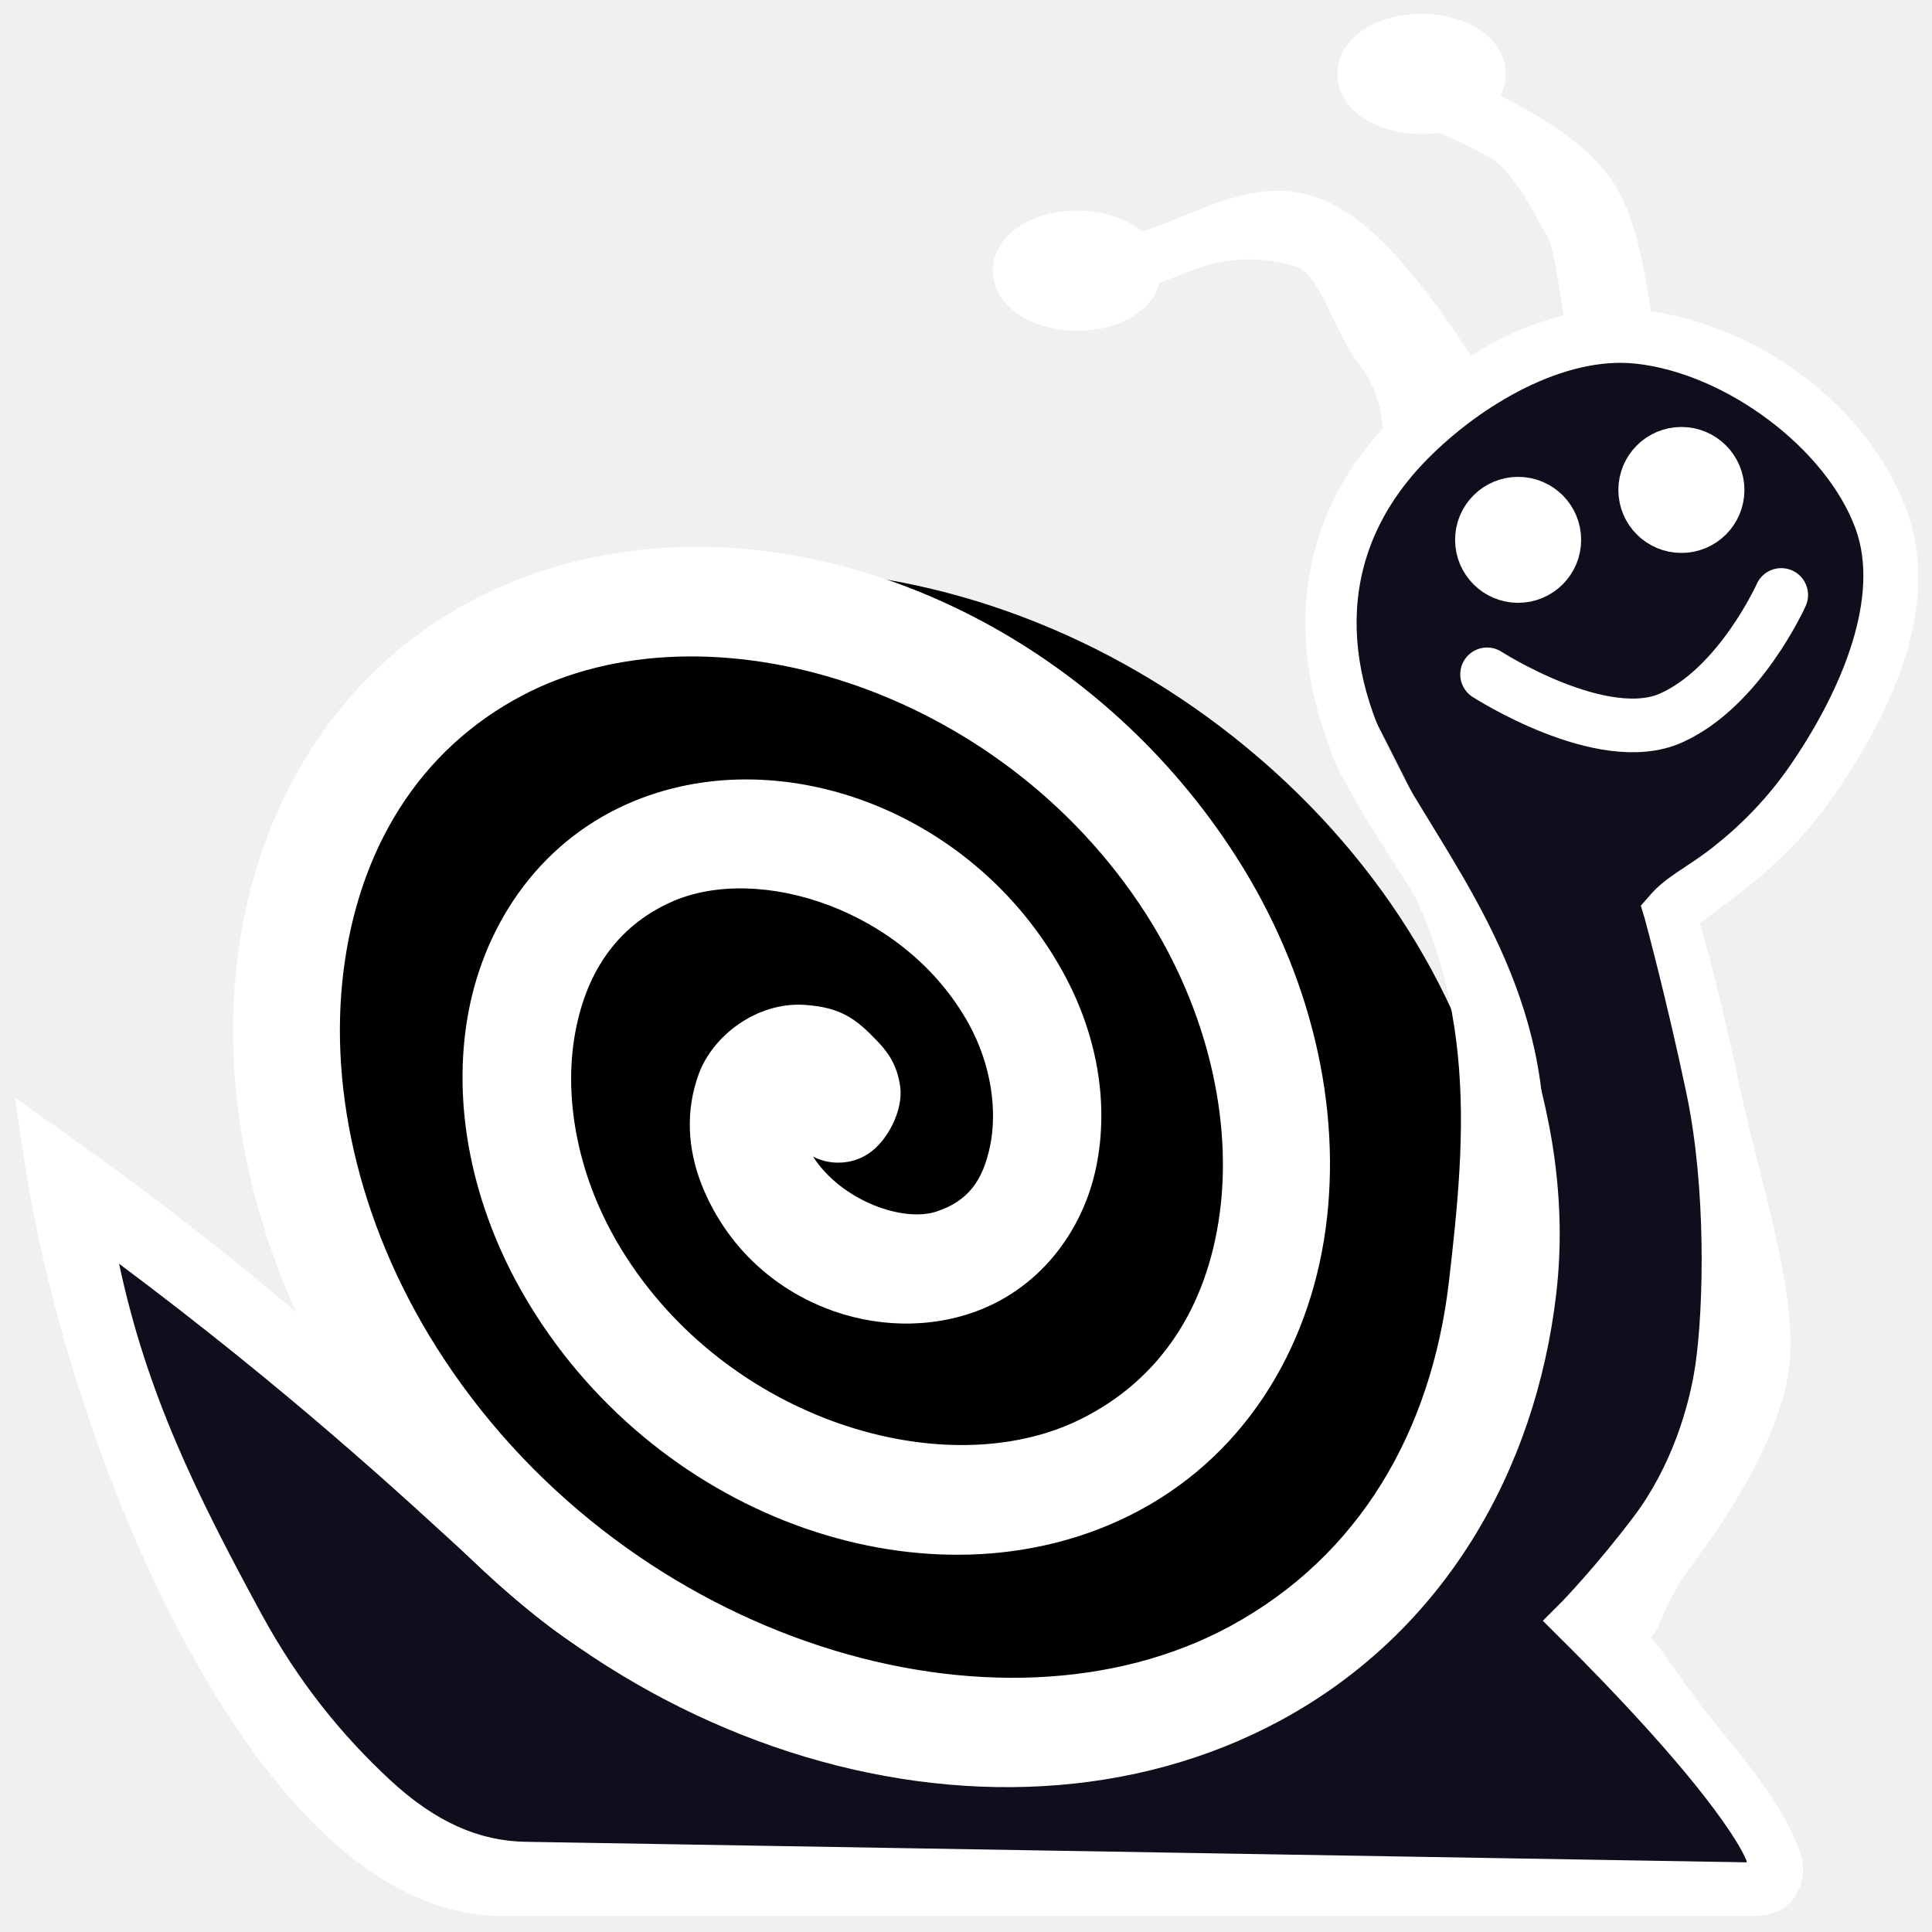
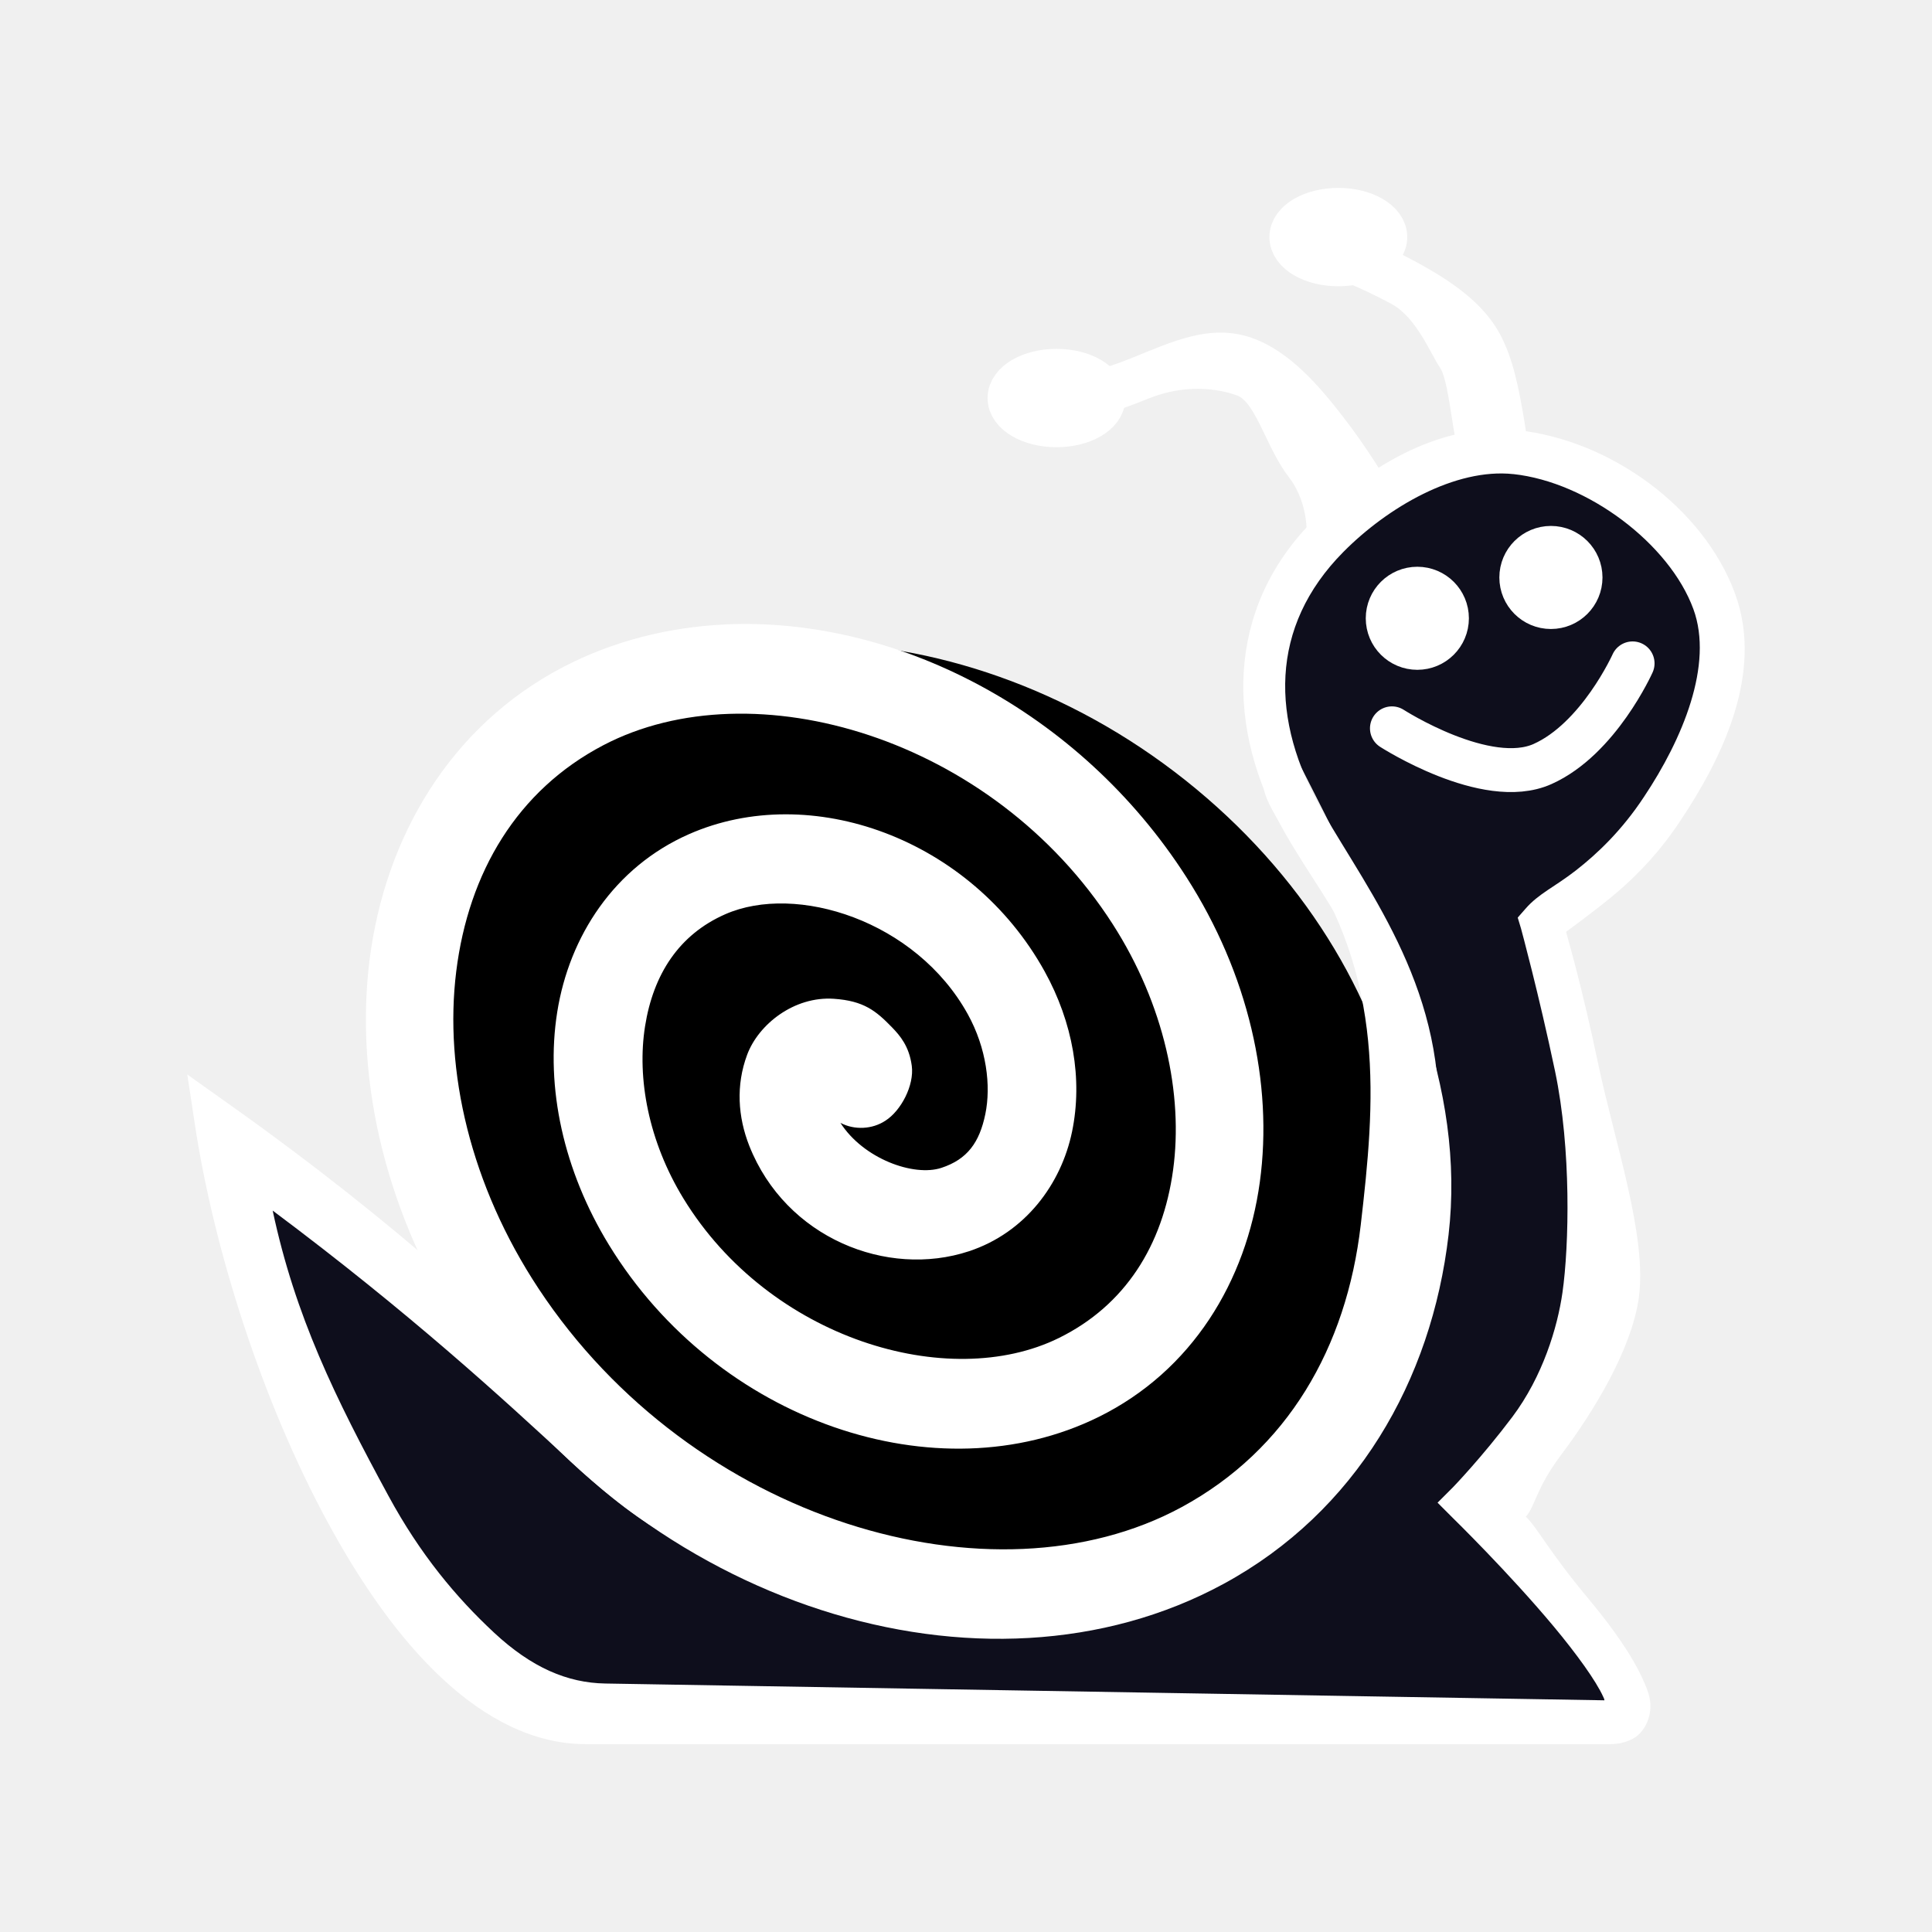
- <svg xmlns="http://www.w3.org/2000/svg" version="1.1" width="45" height="45" id="svg2">
+ <svg xmlns="http://www.w3.org/2000/svg" version="1.1" width="55" height="55" id="svg2">
  <defs id="defs14" />
-   <g id="g3841">
+   <g transform="translate(4.988346,5.027251)" id="g3841">
    <path d="m 37.157,28.545 a 14.778,12.203 0 1 1 0.009,-0.133" transform="matrix(0.8284927,0.6279712,-0.6397875,0.8131911,19.84214,-9.822257)" id="path3837" style="fill:#000000;fill-opacity:1;fill-rule:evenodd;stroke:none" />
    <path d="m 1.716,27.839 c 0,0 7.773,7.403 12.585,9.534 3.784,1.676 8.338,3.768 12.203,2.288 4.488,-1.718 7.898,-6.715 8.771,-11.441 0.771,-4.173 -1.805,-8.541 -3.623,-12.203 -1.176,-2.37 0.951,-5.922 3.242,-7.246 2.158,-1.247 5.616,-0.939 7.436,0.763 1.649,1.541 1.718,4.491 1.144,6.674 -0.563,2.141 -4.195,5.148 -4.195,5.148 0,0 2.268,6.988 1.716,10.487 -0.39,2.471 -3.432,6.674 -3.432,6.674 l 4.004,5.339 -31.081,0 c 0,0 -3.994,-3.622 -5.339,-5.911 C 3.347,34.877 1.716,27.839 1.716,27.839 z" id="path3839" style="fill:#00000f;fill-opacity:0.941;stroke:none" />
    <g id="g3826">
      <path d="m 15.656,12.75 c -1.614,0.075 -3.199,0.473 -4.625,1.219 -3.217,1.682 -5.066,4.858 -5.5,8.344 -0.434,3.486 0.502,7.346 2.75,10.75 5.027,7.612 14.74,10.703 21.562,7 3.768,-2.045 5.924,-5.782 6.406,-9.938 0.483,-4.156 -1.281,-8.361 -4.01,-12.416 -0.368,-0.548 -0.567,-1.109 -1.115,-0.741 -0.548,0.368 0.557,1.757 0.926,2.306 2.417,3.592 2.105,7.075 1.699,10.57 -0.406,3.495 -2.087,6.399 -5.094,8.031 -5.383,2.922 -13.939,0.403 -18.312,-6.219 C 8.403,28.717 7.649,25.448 8,22.625 c 0.351,-2.823 1.741,-5.158 4.188,-6.438 4.264,-2.23 11.09,-0.22 14.5,5.094 1.467,2.286 2.014,4.849 1.719,7 -0.295,2.151 -1.367,3.853 -3.25,4.781 -3.143,1.548 -8.242,0.031 -10.688,-3.969 C 13.472,27.463 13.14,25.666 13.375,24.188 13.61,22.709 14.339,21.58 15.656,21 c 2.018,-0.889 5.429,0.175 6.906,2.844 0.536,0.969 0.666,2.039 0.5,2.844 -0.166,0.805 -0.509,1.287 -1.25,1.531 -0.79,0.26 -2.223,-0.261 -2.875,-1.281 0.396,0.211 0.908,0.186 1.281,-0.062 0.443,-0.282 0.824,-1.006 0.75,-1.562 -0.074,-0.556 -0.334,-0.859 -0.562,-1.094 C 19.949,23.748 19.601,23.464 18.75,23.406 17.619,23.329 16.604,24.133 16.281,25 c -0.323,0.867 -0.264,1.768 0.062,2.594 1.04,2.625 3.924,3.767 6.25,3 1.607,-0.53 2.63,-1.915 2.938,-3.406 0.308,-1.492 0.023,-3.109 -0.781,-4.562 -2.096,-3.788 -6.666,-5.43 -10.125,-3.906 -2.129,0.938 -3.408,2.911 -3.75,5.062 -0.342,2.151 0.183,4.522 1.469,6.625 3.085,5.044 9.354,7.164 13.938,4.906 2.669,-1.315 4.208,-3.87 4.594,-6.688 0.386,-2.817 -0.326,-5.934 -2.094,-8.688 -3.044,-4.743 -8.282,-7.413 -13.125,-7.188 z" id="path3004" style="font-size:medium;font-style:normal;font-variant:normal;font-weight:normal;font-stretch:normal;text-indent:0;text-align:start;text-decoration:none;line-height:normal;letter-spacing:normal;word-spacing:normal;text-transform:none;direction:ltr;block-progression:tb;writing-mode:lr-tb;text-anchor:start;baseline-shift:baseline;color:#ffffff;fill:#ffffff;fill-opacity:1;stroke:none;stroke-width:2.5;marker:none;visibility:visible;display:inline;overflow:visible;enable-background:accumulate;font-family:Sans;-inkscape-font-specification:Sans" />
      <path d="M 38.219,7.219 C 35.953,6.974 33.812,8.359 32.375,9.812 c -2.491,2.518 -2.466,5.944 -0.781,8.875 1.462,2.544 2.718,3.362 3.094,8.75 0.079,1.139 -0.626,3.71 -1.719,6.031 -1.093,2.321 -2.626,4.445 -3.594,4.938 -2.392,1.218 -4.11,1.526 -5.812,1.438 -1.693,-0.088 -3.429,-0.591 -5.656,-1.062 -0.01,-0.003 -0.021,0.003 -0.031,0 -2.599,-0.701 -4.12,-1.97 -6.312,-4 C 9.361,32.744 6.543,29.963 1.531,26.406 L 0.344,25.562 0.562,27 c 0.531,3.496 1.883,7.815 3.781,11.312 0.949,1.749 2.032,3.302 3.25,4.438 1.218,1.136 2.6,1.875 4.094,1.875 l 29.156,0 c 0.218,0 0.444,-0.042 0.656,-0.156 0.212,-0.114 0.366,-0.339 0.438,-0.562 0.142,-0.448 0.003,-0.771 -0.156,-1.125 -0.318,-0.708 -0.896,-1.513 -1.562,-2.312 -1.149,-1.379 -1.416,-1.973 -1.769,-2.322 0.259,-0.277 0.282,-0.8 1.01,-1.767 0.918,-1.22 1.996,-2.987 2.204,-4.457 C 41.911,30.178 40.976,27.487 40.5,25.219 40.071,23.173 39.683,21.82 39.594,21.5 c 0.164,-0.12 0.478,-0.349 1.031,-0.781 0.669,-0.522 1.493,-1.273 2.219,-2.375 1.19,-1.782 2.388,-4.213 1.562,-6.469 -0.893,-2.44 -3.538,-4.37 -6.188,-4.656 z m -0.125,1.25 c 2.115,0.229 4.444,1.985 5.125,3.844 0.578,1.578 -0.307,3.698 -1.406,5.344 -0.634,0.963 -1.338,1.626 -1.938,2.094 -0.6,0.468 -1.062,0.66 -1.438,1.094 l -0.219,0.25 0.094,0.312 c 0,0 0.502,1.841 0.969,4.062 0.466,2.222 0.4,4.969 0.211,6.298 -0.141,0.994 -0.563,2.393 -1.43,3.546 -0.868,1.153 -1.688,2 -1.688,2 l -0.438,0.438 0.438,0.438 c 0,0 1.602,1.566 2.875,3.094 0.636,0.764 1.197,1.535 1.406,2 0.039,0.086 0.02,0.041 0.031,0.094 L 12.243,42.899 c -1.078,-0.018 -2.098,-0.452 -3.171,-1.452 -1.073,-1 -2.095,-2.219 -3,-3.887 -1.522,-2.803 -2.659,-5.123 -3.298,-8.125 3.914,2.926 6.536,5.338 8.5,7.156 C 13.502,38.654 14.727,39.234 17.594,40 l 0.031,0 c 2.189,0.462 3.941,0.994 5.844,1.094 1.902,0.099 3.93,-0.27 6.469,-1.562 1.623,-0.826 3.01,-3.097 4.156,-5.531 1.147,-2.435 1.709,-4.964 1.844,-6.656 0.324,-4.081 -1.919,-6.911 -3.281,-9.281 -1.49,-2.593 -1.51,-5.248 0.594,-7.375 1.261,-1.275 3.191,-2.398 4.844,-2.219 z" id="path3068" style="font-size:medium;font-style:normal;font-variant:normal;font-weight:normal;font-stretch:normal;text-indent:0;text-align:start;text-decoration:none;line-height:normal;letter-spacing:normal;word-spacing:normal;text-transform:none;direction:ltr;block-progression:tb;writing-mode:lr-tb;text-anchor:start;baseline-shift:baseline;color:#ffffff;fill:#ffffff;fill-opacity:1;stroke:none;stroke-width:1.25;marker:none;visibility:visible;display:inline;overflow:visible;enable-background:accumulate;font-family:Sans;-inkscape-font-specification:Sans" />
      <path d="m 28.875,4.562 c -0.572,0.147 -1.128,0.395 -1.625,0.594 -0.497,0.198 -0.962,0.36 -1.312,0.406 -0.351,0.046 -0.544,0.015 -0.75,-0.156 0.16,0.134 0.181,0.286 0.188,0.344 0.007,0.058 3.31e-4,0.06 0,0.062 L 24.188,5.406 c 0,0 -0.012,0.089 -0.031,0.219 -0.01,0.065 -0.045,0.133 -0.031,0.25 0.014,0.117 0.084,0.335 0.281,0.5 0.508,0.423 1.124,0.511 1.688,0.438 0.564,-0.074 1.111,-0.295 1.625,-0.5 1.028,-0.41 1.943,-0.284 2.5,-0.086 0.539,0.191 0.85,1.51 1.476,2.32 0.625,0.809 0.507,1.801 0.507,1.801 L 34.406,8.531 c 0,0 -0.476,-0.807 -1.156,-1.688 C 32.569,5.963 31.727,4.974 30.656,4.594 30.046,4.377 29.447,4.415 28.875,4.562 z" id="path3838" style="font-size:medium;font-style:normal;font-variant:normal;font-weight:normal;font-stretch:normal;text-indent:0;text-align:start;text-decoration:none;line-height:normal;letter-spacing:normal;word-spacing:normal;text-transform:none;direction:ltr;block-progression:tb;writing-mode:lr-tb;text-anchor:start;baseline-shift:baseline;color:#ffffff;fill:#ffffff;fill-opacity:1;stroke:none;stroke-width:1.25;marker:none;visibility:visible;display:inline;overflow:visible;enable-background:accumulate;font-family:Sans;-inkscape-font-specification:Sans" />
      <path d="M 33.812,1.719 33.312,3 c 0,0 0.598,0.24 1.312,0.625 0.715,0.385 1.122,1.438 1.385,1.82 0.193,0.28 0.302,1.298 0.435,2.034 C 36.578,8.215 37.188,8.188 37.188,8.188 l 1.375,-0.094 c 0,0 -0.073,-0.694 -0.219,-1.5 C 38.198,5.788 38.008,4.88 37.531,4.188 36.985,3.393 36.073,2.832 35.281,2.406 34.49,1.98 33.812,1.719 33.812,1.719 z" id="path3840" style="font-size:medium;font-style:normal;font-variant:normal;font-weight:normal;font-stretch:normal;text-indent:0;text-align:start;text-decoration:none;line-height:normal;letter-spacing:normal;word-spacing:normal;text-transform:none;direction:ltr;block-progression:tb;writing-mode:lr-tb;text-anchor:start;baseline-shift:baseline;color:#ffffff;fill:#ffffff;fill-opacity:1;stroke:none;stroke-width:1.373;marker:none;visibility:visible;display:inline;overflow:visible;enable-background:accumulate;font-family:Sans;-inkscape-font-specification:Sans" />
      <path d="m 34.448,1.722 a 1.337,0.775 0 1 1 -2.674,0 1.337,0.775 0 1 1 2.674,0 z" id="path3842" style="fill:#ffffff;fill-opacity:1;stroke:#ffffff;stroke-width:1.25;stroke-linecap:round;stroke-linejoin:round;stroke-miterlimit:4;stroke-opacity:1;stroke-dasharray:none" />
      <path d="m 26.425,6.304 a 1.337,0.775 0 1 1 -2.674,0 1.337,0.775 0 1 1 2.674,0 z" id="path3842-1" style="fill:none;stroke:#ffffff;stroke-width:1.25;stroke-linecap:round;stroke-linejoin:round;stroke-miterlimit:4;stroke-opacity:1;stroke-dasharray:none" />
      <path d="m 36.203,12.574 a 0.843,0.842 0 1 1 -1.686,0 0.843,0.842 0 1 1 1.686,0 z" id="path3842-1-3" style="fill:#ffffff;fill-opacity:1;stroke:#ffffff;stroke-width:1.25;stroke-linecap:round;stroke-linejoin:round;stroke-miterlimit:4;stroke-opacity:1;stroke-dasharray:none" />
      <path d="m 40.006,11.412 a 0.843,0.842 0 1 1 -1.686,0 0.843,0.842 0 1 1 1.686,0 z" id="path3842-1-3-6" style="fill:#ffffff;fill-opacity:1;stroke:#ffffff;stroke-width:1.25;stroke-linecap:round;stroke-linejoin:round;stroke-miterlimit:4;stroke-opacity:1;stroke-dasharray:none" />
      <path d="m 34.637,15.707 c 0,0 2.687,1.732 4.287,1.016 1.601,-0.716 2.564,-2.865 2.564,-2.865" id="path3811" style="fill:none;stroke:#ffffff;stroke-width:1.25;stroke-linecap:round;stroke-linejoin:miter;stroke-miterlimit:4;stroke-opacity:1;stroke-dasharray:none" />
    </g>
  </g>
</svg>
